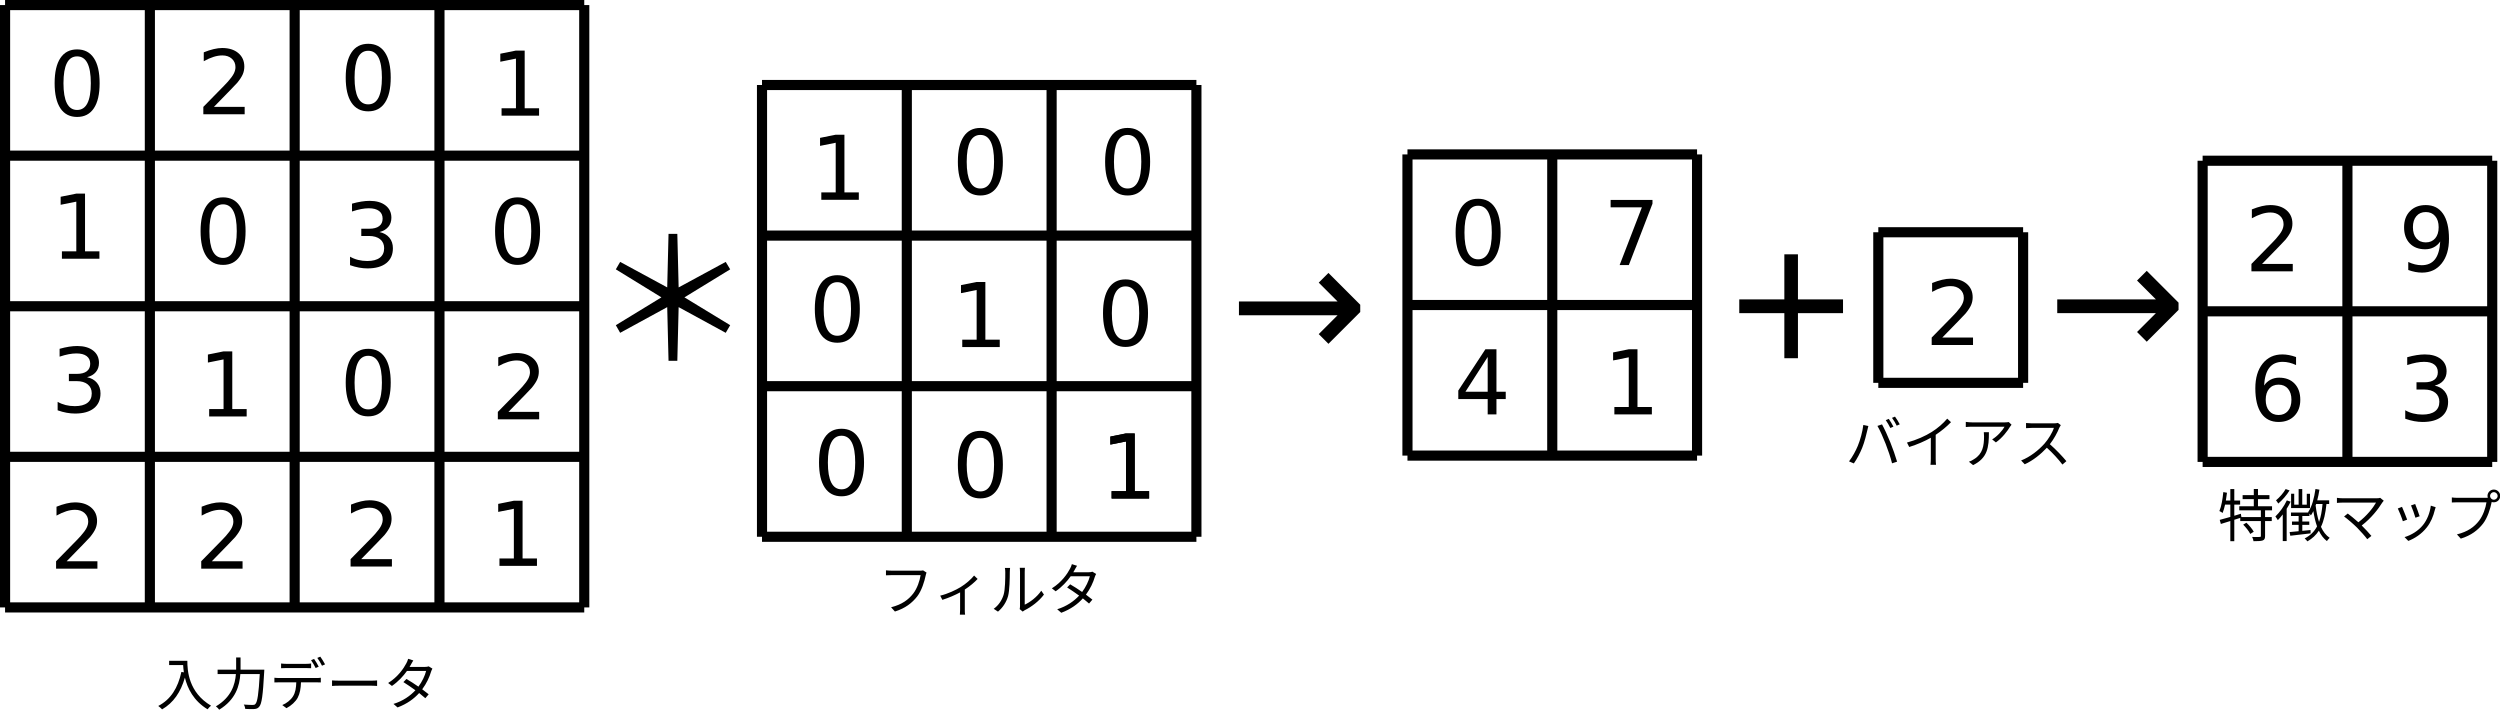
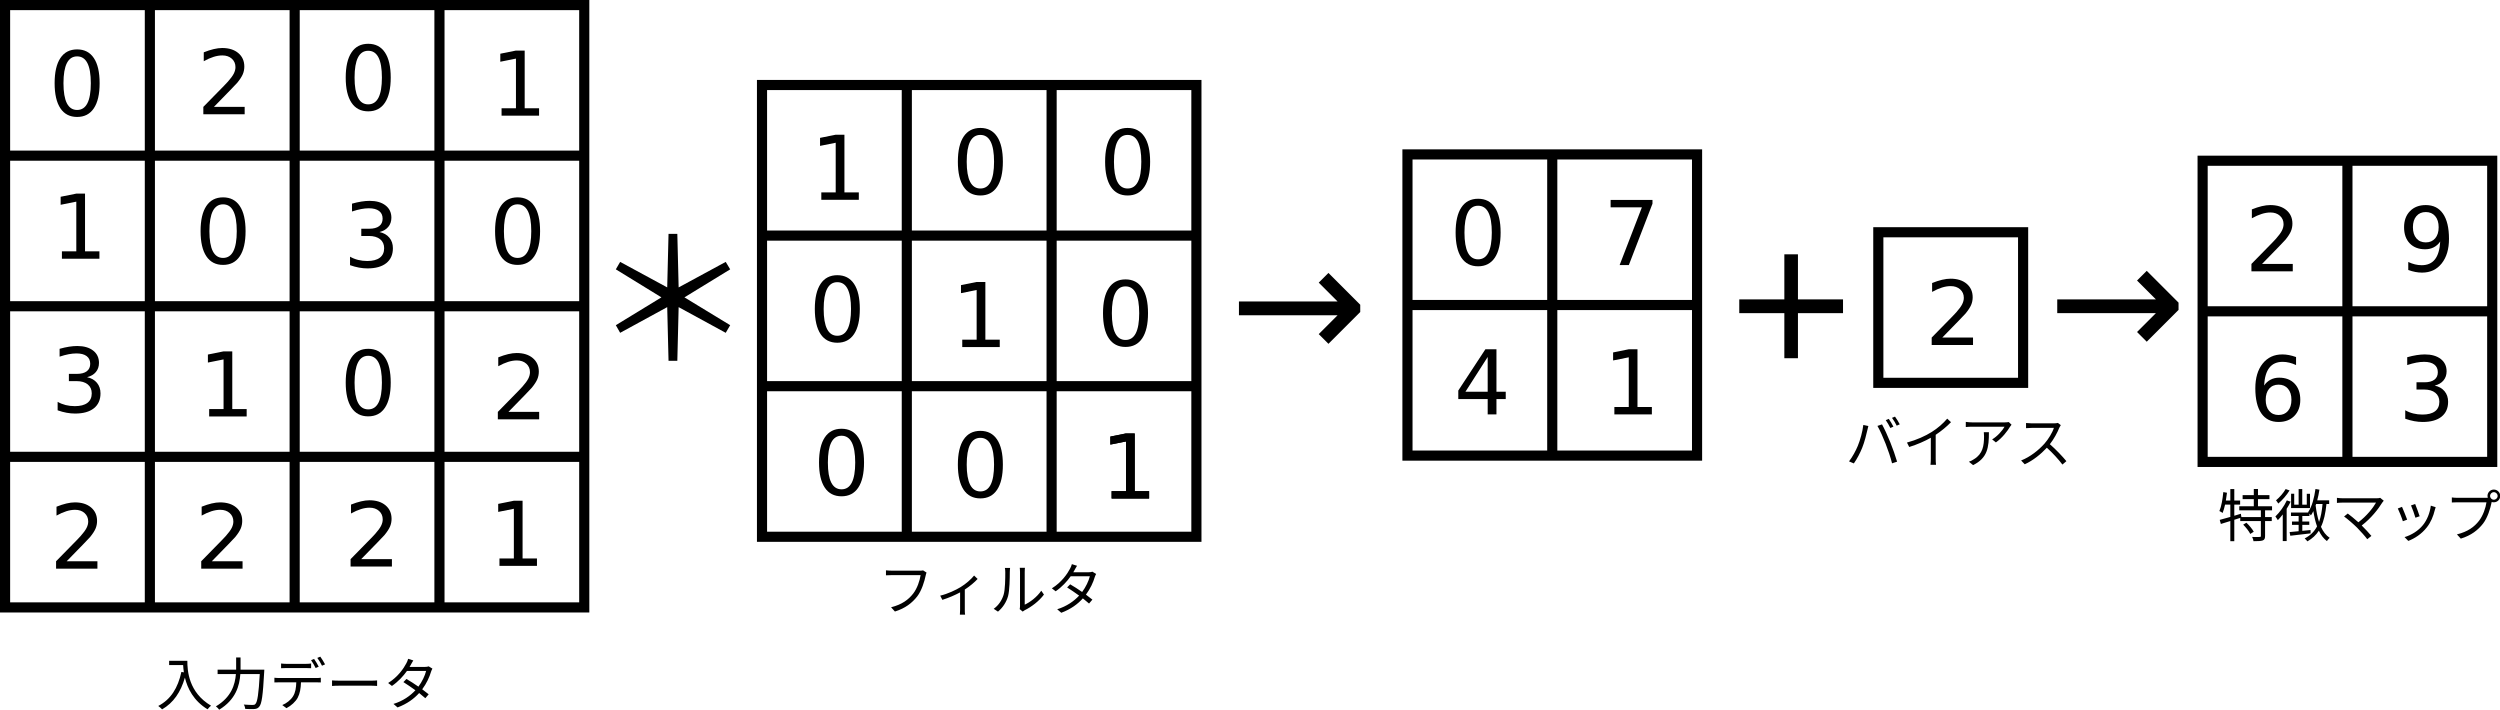
<svg xmlns="http://www.w3.org/2000/svg" width="3395.547" height="963.55" id="svg3006" version="1.1">
  <defs id="defs3008">
    </defs>
  <g id="layer1" transform="translate(1434.406,-72.71932)">
-     <path style="fill:none;stroke:#000000;stroke-width:13.767;stroke-miterlimit:4;stroke-opacity:1" d="m -640.859,79.603 -786.663,0 m 786.663,204.532 -786.663,0 m 786.663,204.532 -786.663,0 m 786.663,204.532 -786.663,0 m 786.663,204.532 -786.663,0 m 786.663,-818.13 0,818.13 m -196.666,-818.13 0,818.13 m -196.666,-818.13 0,818.13 m -196.666,-818.13 0,818.13 m -196.666,-818.13 0,818.13" id="rect3016" />
-     <path id="path3793" d="m 190.57,188.174 -589.998,0 m 589.998,204.532 -589.998,0 m 589.998,204.532 -589.998,0 m 589.998,204.532 -589.998,0 m 589.998,-613.597 0,613.597 m -196.666,-613.597 0,613.597 m -196.666,-613.597 0,613.597 m -196.666,-613.597 0,613.597" style="fill:none;stroke:#000000;stroke-width:13.767;stroke-miterlimit:4;stroke-opacity:1" />
-     <path style="fill:none;stroke:#000000;stroke-width:13.767;stroke-miterlimit:4;stroke-opacity:1" d="m 870.57,282.46 -393.332,0 m 393.332,204.532 -393.332,0 m 393.332,204.532 -393.332,0 m 393.332,-409.065 0,409.065 m -196.666,-409.065 0,409.065 m -196.666,-409.065 0,409.065" id="path3797" />
-     <text xml:space="preserve" style="font-size:121.302px;font-style:normal;font-weight:normal;fill:#000000;fill-opacity:1;stroke:none;font-family:Bitstream Vera Sans" x="-1368.216" y="229.846" id="text3801">
+     <path style="fill:none;stroke:#000000;stroke-width:13.767;stroke-miterlimit:4;stroke-opacity:1;stroke-dasharray:none;stroke-linecap:square" d="m -640.859,79.603 -786.663,0 m 786.663,204.532 -786.663,0 m 786.663,204.532 -786.663,0 m 786.663,204.532 -786.663,0 m 786.663,204.532 -786.663,0 m 786.663,-818.13 0,818.13 m -196.666,-818.13 0,818.13 m -196.666,-818.13 0,818.13 m -196.666,-818.13 0,818.13 m -196.666,-818.13 0,818.13" id="rect3016" />
+     <path id="path3793" d="m 190.57,188.174 -589.998,0 m 589.998,204.532 -589.998,0 m 589.998,204.532 -589.998,0 m 589.998,204.532 -589.998,0 m 589.998,-613.597 0,613.597 m -196.666,-613.597 0,613.597 m -196.666,-613.597 0,613.597 m -196.666,-613.597 0,613.597" style="fill:none;stroke:#000000;stroke-width:13.767;stroke-miterlimit:4;stroke-opacity:1;stroke-dasharray:none;stroke-linecap:square" />
+     <path style="fill:none;stroke:#000000;stroke-width:13.767;stroke-miterlimit:4;stroke-opacity:1;stroke-dasharray:none;stroke-linecap:square" d="m 870.57,282.46 -393.332,0 m 393.332,204.532 -393.332,0 m 393.332,204.532 -393.332,0 m 393.332,-409.065 0,409.065 m -196.666,-409.065 0,409.065 m -196.666,-409.065 0,409.065" id="path3797" />
+     <text xml:space="preserve" style="font-size:121.302px;font-style:normal;font-weight:normal;fill:#000000;fill-opacity:1;stroke:none;font-family:Bitstream Vera Sans;stroke-width:13.767;stroke-miterlimit:4;stroke-dasharray:none;stroke-linecap:square" x="-1368.216" y="229.846" id="text3801">
      <tspan id="tspan3803" x="-1368.216" y="229.846">0</tspan>
    </text>
-     <text xml:space="preserve" style="font-size:121.302px;font-style:normal;font-weight:normal;fill:#000000;fill-opacity:1;stroke:none;font-family:Bitstream Vera Sans" x="-1169.987" y="430.803" id="text3801-5">
+     <text xml:space="preserve" style="font-size:121.302px;font-style:normal;font-weight:normal;fill:#000000;fill-opacity:1;stroke:none;font-family:Bitstream Vera Sans;stroke-width:13.767;stroke-miterlimit:4;stroke-dasharray:none;stroke-linecap:square" x="-1169.987" y="430.803" id="text3801-5">
      <tspan id="tspan3803-7" x="-1169.987" y="430.803">0</tspan>
    </text>
-     <text id="text3830" y="636.518" x="-972.844" style="font-size:121.302px;font-style:normal;font-weight:normal;fill:#000000;fill-opacity:1;stroke:none;font-family:Bitstream Vera Sans" xml:space="preserve">
+     <text id="text3830" y="636.518" x="-972.844" style="font-size:121.302px;font-style:normal;font-weight:normal;fill:#000000;fill-opacity:1;stroke:none;font-family:Bitstream Vera Sans;stroke-width:13.767;stroke-miterlimit:4;stroke-dasharray:none;stroke-linecap:square" xml:space="preserve">
      <tspan y="636.518" x="-972.844" id="tspan3832">0</tspan>
    </text>
-     <text id="text3834" y="424.132" x="-1365.359" style="font-size:121.302px;font-style:normal;font-weight:normal;fill:#000000;fill-opacity:1;stroke:none;font-family:Bitstream Vera Sans" xml:space="preserve">
+     <text id="text3834" y="424.132" x="-1365.359" style="font-size:121.302px;font-style:normal;font-weight:normal;fill:#000000;fill-opacity:1;stroke:none;font-family:Bitstream Vera Sans;stroke-width:13.767;stroke-miterlimit:4;stroke-dasharray:none;stroke-linecap:square" xml:space="preserve">
      <tspan y="424.132" x="-1365.359" id="tspan3836">1</tspan>
    </text>
-     <text xml:space="preserve" style="font-size:121.302px;font-style:normal;font-weight:normal;fill:#000000;fill-opacity:1;stroke:none;font-family:Bitstream Vera Sans" x="-1165.359" y="638.417" id="text3838">
+     <text xml:space="preserve" style="font-size:121.302px;font-style:normal;font-weight:normal;fill:#000000;fill-opacity:1;stroke:none;font-family:Bitstream Vera Sans;stroke-width:13.767;stroke-miterlimit:4;stroke-dasharray:none;stroke-linecap:square" x="-1165.359" y="638.417" id="text3838">
      <tspan id="tspan3840" x="-1165.359" y="638.417">1</tspan>
    </text>
-     <text id="text3842" y="229.846" x="-768.216" style="font-size:121.302px;font-style:normal;font-weight:normal;fill:#000000;fill-opacity:1;stroke:none;font-family:Bitstream Vera Sans" xml:space="preserve">
+     <text id="text3842" y="229.846" x="-768.216" style="font-size:121.302px;font-style:normal;font-weight:normal;fill:#000000;fill-opacity:1;stroke:none;font-family:Bitstream Vera Sans;stroke-width:13.767;stroke-miterlimit:4;stroke-dasharray:none;stroke-linecap:square" xml:space="preserve">
      <tspan y="229.846" x="-768.216" id="tspan3844">1</tspan>
    </text>
-     <text xml:space="preserve" style="font-size:121.302px;font-style:normal;font-weight:normal;fill:#000000;fill-opacity:1;stroke:none;font-family:Bitstream Vera Sans" x="-333.931" y="344.132" id="text3846">
+     <text xml:space="preserve" style="font-size:121.302px;font-style:normal;font-weight:normal;fill:#000000;fill-opacity:1;stroke:none;font-family:Bitstream Vera Sans;stroke-width:13.767;stroke-miterlimit:4;stroke-dasharray:none;stroke-linecap:square" x="-333.931" y="344.132" id="text3846">
      <tspan id="tspan3848" x="-333.931" y="344.132">1</tspan>
    </text>
-     <text id="text3850" y="544.132" x="-142.502" style="font-size:121.302px;font-style:normal;font-weight:normal;fill:#000000;fill-opacity:1;stroke:none;font-family:Bitstream Vera Sans" xml:space="preserve">
+     <text id="text3850" y="544.132" x="-142.502" style="font-size:121.302px;font-style:normal;font-weight:normal;fill:#000000;fill-opacity:1;stroke:none;font-family:Bitstream Vera Sans;stroke-width:13.767;stroke-miterlimit:4;stroke-dasharray:none;stroke-linecap:square" xml:space="preserve">
      <tspan y="544.132" x="-142.502" id="tspan3852">1</tspan>
    </text>
-     <text xml:space="preserve" style="font-size:121.302px;font-style:normal;font-weight:normal;fill:#000000;fill-opacity:1;stroke:none;font-family:Bitstream Vera Sans" x="60.355" y="749.846" id="text3854">
+     <text xml:space="preserve" style="font-size:121.302px;font-style:normal;font-weight:normal;fill:#000000;fill-opacity:1;stroke:none;font-family:Bitstream Vera Sans;stroke-width:13.767;stroke-miterlimit:4;stroke-dasharray:none;stroke-linecap:square" x="60.355" y="749.846" id="text3854">
      <tspan id="tspan3856" x="60.355" y="749.846">1</tspan>
    </text>
-     <text id="text3858" y="749.846" x="60.355" style="font-size:121.302px;font-style:normal;font-weight:normal;fill:#000000;fill-opacity:1;stroke:none;font-family:Bitstream Vera Sans" xml:space="preserve">
+     <text id="text3858" y="749.846" x="60.355" style="font-size:121.302px;font-style:normal;font-weight:normal;fill:#000000;fill-opacity:1;stroke:none;font-family:Bitstream Vera Sans;stroke-width:13.767;stroke-miterlimit:4;stroke-dasharray:none;stroke-linecap:square" xml:space="preserve">
      <tspan y="749.846" x="60.355" id="tspan3860">1</tspan>
    </text>
-     <text id="text3862" y="222.232" x="-972.844" style="font-size:121.302px;font-style:normal;font-weight:normal;fill:#000000;fill-opacity:1;stroke:none;font-family:Bitstream Vera Sans" xml:space="preserve">
+     <text id="text3862" y="222.232" x="-972.844" style="font-size:121.302px;font-style:normal;font-weight:normal;fill:#000000;fill-opacity:1;stroke:none;font-family:Bitstream Vera Sans;stroke-width:13.767;stroke-miterlimit:4;stroke-dasharray:none;stroke-linecap:square" xml:space="preserve">
      <tspan y="222.232" x="-972.844" id="tspan3864">0</tspan>
    </text>
-     <text xml:space="preserve" style="font-size:121.302px;font-style:normal;font-weight:normal;fill:#000000;fill-opacity:1;stroke:none;font-family:Bitstream Vera Sans" x="-335.701" y="536.518" id="text3866">
+     <text xml:space="preserve" style="font-size:121.302px;font-style:normal;font-weight:normal;fill:#000000;fill-opacity:1;stroke:none;font-family:Bitstream Vera Sans;stroke-width:13.767;stroke-miterlimit:4;stroke-dasharray:none;stroke-linecap:square" x="-335.701" y="536.518" id="text3866">
      <tspan id="tspan3868" x="-335.701" y="536.518">0</tspan>
    </text>
-     <text id="text3870" y="745.089" x="-329.987" style="font-size:121.302px;font-style:normal;font-weight:normal;fill:#000000;fill-opacity:1;stroke:none;font-family:Bitstream Vera Sans" xml:space="preserve">
+     <text id="text3870" y="745.089" x="-329.987" style="font-size:121.302px;font-style:normal;font-weight:normal;fill:#000000;fill-opacity:1;stroke:none;font-family:Bitstream Vera Sans;stroke-width:13.767;stroke-miterlimit:4;stroke-dasharray:none;stroke-linecap:square" xml:space="preserve">
      <tspan y="745.089" x="-329.987" id="tspan3872">0</tspan>
    </text>
-     <text xml:space="preserve" style="font-size:121.302px;font-style:normal;font-weight:normal;fill:#000000;fill-opacity:1;stroke:none;font-family:Bitstream Vera Sans" x="-141.415" y="747.946" id="text3874">
+     <text xml:space="preserve" style="font-size:121.302px;font-style:normal;font-weight:normal;fill:#000000;fill-opacity:1;stroke:none;font-family:Bitstream Vera Sans;stroke-width:13.767;stroke-miterlimit:4;stroke-dasharray:none;stroke-linecap:square" x="-141.415" y="747.946" id="text3874">
      <tspan id="tspan3876" x="-141.415" y="747.946">0</tspan>
    </text>
-     <text id="text3878" y="542.232" x="55.727" style="font-size:121.302px;font-style:normal;font-weight:normal;fill:#000000;fill-opacity:1;stroke:none;font-family:Bitstream Vera Sans" xml:space="preserve">
+     <text id="text3878" y="542.232" x="55.727" style="font-size:121.302px;font-style:normal;font-weight:normal;fill:#000000;fill-opacity:1;stroke:none;font-family:Bitstream Vera Sans;stroke-width:13.767;stroke-miterlimit:4;stroke-dasharray:none;stroke-linecap:square" xml:space="preserve">
      <tspan y="542.232" x="55.727" id="tspan3880">0</tspan>
    </text>
-     <text xml:space="preserve" style="font-size:121.302px;font-style:normal;font-weight:normal;fill:#000000;fill-opacity:1;stroke:none;font-family:Bitstream Vera Sans" x="58.585" y="336.518" id="text3882">
+     <text xml:space="preserve" style="font-size:121.302px;font-style:normal;font-weight:normal;fill:#000000;fill-opacity:1;stroke:none;font-family:Bitstream Vera Sans;stroke-width:13.767;stroke-miterlimit:4;stroke-dasharray:none;stroke-linecap:square" x="58.585" y="336.518" id="text3882">
      <tspan id="tspan3884" x="58.585" y="336.518">0</tspan>
    </text>
-     <text id="text3886" y="336.518" x="-141.415" style="font-size:121.302px;font-style:normal;font-weight:normal;fill:#000000;fill-opacity:1;stroke:none;font-family:Bitstream Vera Sans" xml:space="preserve">
+     <text id="text3886" y="336.518" x="-141.415" style="font-size:121.302px;font-style:normal;font-weight:normal;fill:#000000;fill-opacity:1;stroke:none;font-family:Bitstream Vera Sans;stroke-width:13.767;stroke-miterlimit:4;stroke-dasharray:none;stroke-linecap:square" xml:space="preserve">
      <tspan y="336.518" x="-141.415" id="tspan3888">0</tspan>
    </text>
-     <text xml:space="preserve" style="font-size:121.302px;font-style:normal;font-weight:normal;fill:#000000;fill-opacity:1;stroke:none;font-family:Bitstream Vera Sans" x="-767.13" y="642.232" id="text3890">
+     <text xml:space="preserve" style="font-size:121.302px;font-style:normal;font-weight:normal;fill:#000000;fill-opacity:1;stroke:none;font-family:Bitstream Vera Sans;stroke-width:13.767;stroke-miterlimit:4;stroke-dasharray:none;stroke-linecap:square" x="-767.13" y="642.232" id="text3890">
      <tspan id="tspan3892" x="-767.13" y="642.232">2</tspan>
    </text>
-     <text xml:space="preserve" style="font-size:121.302px;font-style:normal;font-weight:normal;fill:#000000;fill-opacity:1;stroke:none;font-family:Bitstream Vera Sans" x="-769.987" y="430.803" id="text3894">
+     <text xml:space="preserve" style="font-size:121.302px;font-style:normal;font-weight:normal;fill:#000000;fill-opacity:1;stroke:none;font-family:Bitstream Vera Sans;stroke-width:13.767;stroke-miterlimit:4;stroke-dasharray:none;stroke-linecap:square" x="-769.987" y="430.803" id="text3894">
      <tspan id="tspan3896" x="-769.987" y="430.803">0</tspan>
    </text>
-     <text id="text3898" y="227.946" x="-1167.13" style="font-size:121.302px;font-style:normal;font-weight:normal;fill:#000000;fill-opacity:1;stroke:none;font-family:Bitstream Vera Sans" xml:space="preserve">
+     <text id="text3898" y="227.946" x="-1167.13" style="font-size:121.302px;font-style:normal;font-weight:normal;fill:#000000;fill-opacity:1;stroke:none;font-family:Bitstream Vera Sans;stroke-width:13.767;stroke-miterlimit:4;stroke-dasharray:none;stroke-linecap:square" xml:space="preserve">
      <tspan y="227.946" x="-1167.13" id="tspan3900">2</tspan>
    </text>
-     <text xml:space="preserve" style="font-size:121.302px;font-style:normal;font-weight:normal;fill:#000000;fill-opacity:1;stroke:none;font-family:Bitstream Vera Sans" x="-1367.13" y="845.089" id="text3902">
+     <text xml:space="preserve" style="font-size:121.302px;font-style:normal;font-weight:normal;fill:#000000;fill-opacity:1;stroke:none;font-family:Bitstream Vera Sans;stroke-width:13.767;stroke-miterlimit:4;stroke-dasharray:none;stroke-linecap:square" x="-1367.13" y="845.089" id="text3902">
      <tspan id="tspan3904" x="-1367.13" y="845.089">2</tspan>
    </text>
-     <text id="text3906" y="845.089" x="-1169.987" style="font-size:121.302px;font-style:normal;font-weight:normal;fill:#000000;fill-opacity:1;stroke:none;font-family:Bitstream Vera Sans" xml:space="preserve">
+     <text id="text3906" y="845.089" x="-1169.987" style="font-size:121.302px;font-style:normal;font-weight:normal;fill:#000000;fill-opacity:1;stroke:none;font-family:Bitstream Vera Sans;stroke-width:13.767;stroke-miterlimit:4;stroke-dasharray:none;stroke-linecap:square" xml:space="preserve">
      <tspan y="845.089" x="-1169.987" id="tspan3908">2</tspan>
    </text>
-     <text xml:space="preserve" style="font-size:121.302px;font-style:normal;font-weight:normal;fill:#000000;fill-opacity:1;stroke:none;font-family:Bitstream Vera Sans" x="-967.129" y="842.232" id="text3910">
+     <text xml:space="preserve" style="font-size:121.302px;font-style:normal;font-weight:normal;fill:#000000;fill-opacity:1;stroke:none;font-family:Bitstream Vera Sans;stroke-width:13.767;stroke-miterlimit:4;stroke-dasharray:none;stroke-linecap:square" x="-967.129" y="842.232" id="text3910">
      <tspan id="tspan3912" x="-967.129" y="842.232">2</tspan>
    </text>
-     <text id="text3914" y="841.275" x="-771.074" style="font-size:121.302px;font-style:normal;font-weight:normal;fill:#000000;fill-opacity:1;stroke:none;font-family:Bitstream Vera Sans" xml:space="preserve">
+     <text id="text3914" y="841.275" x="-771.074" style="font-size:121.302px;font-style:normal;font-weight:normal;fill:#000000;fill-opacity:1;stroke:none;font-family:Bitstream Vera Sans;stroke-width:13.767;stroke-miterlimit:4;stroke-dasharray:none;stroke-linecap:square" xml:space="preserve">
      <tspan y="841.275" x="-771.074" id="tspan3916">1</tspan>
    </text>
-     <text xml:space="preserve" style="font-size:121.302px;font-style:normal;font-weight:normal;fill:#000000;fill-opacity:1;stroke:none;font-family:Bitstream Vera Sans" x="-1365.359" y="632.703" id="text3918">
+     <text xml:space="preserve" style="font-size:121.302px;font-style:normal;font-weight:normal;fill:#000000;fill-opacity:1;stroke:none;font-family:Bitstream Vera Sans;stroke-width:13.767;stroke-miterlimit:4;stroke-dasharray:none;stroke-linecap:square" x="-1365.359" y="632.703" id="text3918">
      <tspan id="tspan3920" x="-1365.359" y="632.703">3</tspan>
    </text>
-     <text id="text3922" y="435.56" x="-968.216" style="font-size:121.302px;font-style:normal;font-weight:normal;fill:#000000;fill-opacity:1;stroke:none;font-family:Bitstream Vera Sans" xml:space="preserve">
+     <text id="text3922" y="435.56" x="-968.216" style="font-size:121.302px;font-style:normal;font-weight:normal;fill:#000000;fill-opacity:1;stroke:none;font-family:Bitstream Vera Sans;stroke-width:13.767;stroke-miterlimit:4;stroke-dasharray:none;stroke-linecap:square" xml:space="preserve">
      <tspan y="435.56" x="-968.216" id="tspan3924">3</tspan>
    </text>
-     <text id="text3926" y="432.703" x="534.641" style="font-size:121.302px;font-style:normal;font-weight:normal;fill:#000000;fill-opacity:1;stroke:none;font-family:Bitstream Vera Sans" xml:space="preserve">
+     <text id="text3926" y="432.703" x="534.641" style="font-size:121.302px;font-style:normal;font-weight:normal;fill:#000000;fill-opacity:1;stroke:none;font-family:Bitstream Vera Sans;stroke-width:13.767;stroke-miterlimit:4;stroke-dasharray:none;stroke-linecap:square" xml:space="preserve">
      <tspan y="432.703" x="534.641" id="tspan3928">0</tspan>
    </text>
-     <text xml:space="preserve" style="font-size:121.302px;font-style:normal;font-weight:normal;fill:#000000;fill-opacity:1;stroke:none;font-family:Bitstream Vera Sans" x="743.212" y="432.703" id="text3930">
+     <text xml:space="preserve" style="font-size:121.302px;font-style:normal;font-weight:normal;fill:#000000;fill-opacity:1;stroke:none;font-family:Bitstream Vera Sans;stroke-width:13.767;stroke-miterlimit:4;stroke-dasharray:none;stroke-linecap:square" x="743.212" y="432.703" id="text3930">
      <tspan id="tspan3932" x="743.212" y="432.703">7</tspan>
    </text>
-     <text id="text3010" y="562.124" x="-633.078" style="font-size:225.096px;font-style:normal;font-weight:normal;fill:#000000;fill-opacity:1;stroke:none;font-family:Bitstream Vera Sans" xml:space="preserve">
+     <text id="text3010" y="562.124" x="-633.078" style="font-size:225.096px;font-style:normal;font-weight:normal;fill:#000000;fill-opacity:1;stroke:none;font-family:Bitstream Vera Sans;stroke-width:13.767;stroke-miterlimit:4;stroke-dasharray:none;stroke-linecap:square" xml:space="preserve">
      <tspan y="562.124" x="-633.078" id="tspan3012">＊</tspan>
    </text>
-     <text xml:space="preserve" style="font-size:225.096px;font-style:normal;font-weight:normal;fill:#000000;fill-opacity:1;stroke:none;font-family:Bitstream Vera Sans" x="235.493" y="562.124" id="text3014">
+     <text xml:space="preserve" style="font-size:225.096px;font-style:normal;font-weight:normal;fill:#000000;fill-opacity:1;stroke:none;font-family:Bitstream Vera Sans;stroke-width:13.767;stroke-miterlimit:4;stroke-dasharray:none;stroke-linecap:square" x="235.493" y="562.124" id="text3014">
      <tspan id="tspan3016" x="235.493" y="562.124">→</tspan>
    </text>
-     <text xml:space="preserve" style="font-size:121.302px;font-style:normal;font-weight:normal;fill:#000000;fill-opacity:1;stroke:none;font-family:Bitstream Vera Sans" x="540.355" y="635.56" id="text3018">
+     <text xml:space="preserve" style="font-size:121.302px;font-style:normal;font-weight:normal;fill:#000000;fill-opacity:1;stroke:none;font-family:Bitstream Vera Sans;stroke-width:13.767;stroke-miterlimit:4;stroke-dasharray:none;stroke-linecap:square" x="540.355" y="635.56" id="text3018">
      <tspan id="tspan3020" x="540.355" y="635.56">4</tspan>
    </text>
-     <text id="text3022" y="635.56" x="743.212" style="font-size:121.302px;font-style:normal;font-weight:normal;fill:#000000;fill-opacity:1;stroke:none;font-family:Bitstream Vera Sans" xml:space="preserve">
+     <text id="text3022" y="635.56" x="743.212" style="font-size:121.302px;font-style:normal;font-weight:normal;fill:#000000;fill-opacity:1;stroke:none;font-family:Bitstream Vera Sans;stroke-width:13.767;stroke-miterlimit:4;stroke-dasharray:none;stroke-linecap:square" xml:space="preserve">
      <tspan y="635.56" x="743.212" id="tspan3024">1</tspan>
    </text>
-     <text id="text3026" y="559.267" x="904.065" style="font-size:225.096px;font-style:normal;font-weight:normal;fill:#000000;fill-opacity:1;stroke:none;font-family:Bitstream Vera Sans" xml:space="preserve">
+     <text id="text3026" y="559.267" x="904.065" style="font-size:225.096px;font-style:normal;font-weight:normal;fill:#000000;fill-opacity:1;stroke:none;font-family:Bitstream Vera Sans;stroke-width:13.767;stroke-miterlimit:4;stroke-dasharray:none;stroke-linecap:square" xml:space="preserve">
      <tspan y="559.267" x="904.065" id="tspan3028">+</tspan>
    </text>
-     <path id="path3030" d="m 1313.427,388.174 -196.666,0 m 196.666,204.532 -196.666,0 m 196.666,-204.532 0,204.532 m -196.666,-204.532 0,204.532" style="fill:none;stroke:#000000;stroke-width:13.767;stroke-miterlimit:4;stroke-opacity:1" />
-     <text xml:space="preserve" style="font-size:121.302px;font-style:normal;font-weight:normal;fill:#000000;fill-opacity:1;stroke:none;font-family:Bitstream Vera Sans" x="1180.355" y="541.275" id="text3034">
+     <path id="path3030" d="m 1313.427,388.174 -196.666,0 m 196.666,204.532 -196.666,0 m 196.666,-204.532 0,204.532 m -196.666,-204.532 0,204.532" style="fill:none;stroke:#000000;stroke-width:13.767;stroke-miterlimit:4;stroke-opacity:1;stroke-dasharray:none;stroke-linecap:square" />
+     <text xml:space="preserve" style="font-size:121.302px;font-style:normal;font-weight:normal;fill:#000000;fill-opacity:1;stroke:none;font-family:Bitstream Vera Sans;stroke-width:13.767;stroke-miterlimit:4;stroke-dasharray:none;stroke-linecap:square" x="1180.355" y="541.275" id="text3034">
      <tspan id="tspan3036" x="1180.355" y="541.275">2</tspan>
    </text>
-     <text id="text3038" y="559.267" x="1346.922" style="font-size:225.096px;font-style:normal;font-weight:normal;fill:#000000;fill-opacity:1;stroke:none;font-family:Bitstream Vera Sans" xml:space="preserve">
+     <text id="text3038" y="559.267" x="1346.922" style="font-size:225.096px;font-style:normal;font-weight:normal;fill:#000000;fill-opacity:1;stroke:none;font-family:Bitstream Vera Sans;stroke-width:13.767;stroke-miterlimit:4;stroke-dasharray:none;stroke-linecap:square" xml:space="preserve">
      <tspan y="559.267" x="1346.922" id="tspan3040">→</tspan>
    </text>
-     <path id="path3042" d="m 1950.57,291.031 -393.332,0 m 393.332,204.532 -393.332,0 m 393.332,204.532 -393.332,0 m 393.332,-409.065 0,409.065 m -196.666,-409.065 0,409.065 m -196.666,-409.065 0,409.065" style="fill:none;stroke:#000000;stroke-width:13.767;stroke-miterlimit:4;stroke-opacity:1" />
-     <text xml:space="preserve" style="font-size:121.302px;font-style:normal;font-weight:normal;fill:#000000;fill-opacity:1;stroke:none;font-family:Bitstream Vera Sans" x="1614.641" y="441.275" id="text3044">
+     <path id="path3042" d="m 1950.57,291.031 -393.332,0 m 393.332,204.532 -393.332,0 m 393.332,204.532 -393.332,0 m 393.332,-409.065 0,409.065 m -196.666,-409.065 0,409.065 m -196.666,-409.065 0,409.065" style="fill:none;stroke:#000000;stroke-width:13.767;stroke-miterlimit:4;stroke-opacity:1;stroke-dasharray:none;stroke-linecap:square" />
+     <text xml:space="preserve" style="font-size:121.302px;font-style:normal;font-weight:normal;fill:#000000;fill-opacity:1;stroke:none;font-family:Bitstream Vera Sans;stroke-width:13.767;stroke-miterlimit:4;stroke-dasharray:none;stroke-linecap:square" x="1614.641" y="441.275" id="text3044">
      <tspan id="tspan3046" x="1614.641" y="441.275">2</tspan>
    </text>
-     <text id="text3048" y="441.275" x="1823.212" style="font-size:121.302px;font-style:normal;font-weight:normal;fill:#000000;fill-opacity:1;stroke:none;font-family:Bitstream Vera Sans" xml:space="preserve">
+     <text id="text3048" y="441.275" x="1823.212" style="font-size:121.302px;font-style:normal;font-weight:normal;fill:#000000;fill-opacity:1;stroke:none;font-family:Bitstream Vera Sans;stroke-width:13.767;stroke-miterlimit:4;stroke-dasharray:none;stroke-linecap:square" xml:space="preserve">
      <tspan y="441.275" x="1823.212" id="tspan3050">9</tspan>
    </text>
-     <text id="text3052" y="644.132" x="1620.355" style="font-size:121.302px;font-style:normal;font-weight:normal;fill:#000000;fill-opacity:1;stroke:none;font-family:Bitstream Vera Sans" xml:space="preserve">
+     <text id="text3052" y="644.132" x="1620.355" style="font-size:121.302px;font-style:normal;font-weight:normal;fill:#000000;fill-opacity:1;stroke:none;font-family:Bitstream Vera Sans;stroke-width:13.767;stroke-miterlimit:4;stroke-dasharray:none;stroke-linecap:square" xml:space="preserve">
      <tspan y="644.132" x="1620.355" id="tspan3054">6</tspan>
    </text>
-     <text xml:space="preserve" style="font-size:121.302px;font-style:normal;font-weight:normal;fill:#000000;fill-opacity:1;stroke:none;font-family:Bitstream Vera Sans" x="1823.212" y="644.132" id="text3056">
+     <text xml:space="preserve" style="font-size:121.302px;font-style:normal;font-weight:normal;fill:#000000;fill-opacity:1;stroke:none;font-family:Bitstream Vera Sans;stroke-width:13.767;stroke-miterlimit:4;stroke-dasharray:none;stroke-linecap:square" x="1823.212" y="644.132" id="text3056">
      <tspan id="tspan3058" x="1823.212" y="644.132">3</tspan>
    </text>
    <text xml:space="preserve" style="font-size:40px;font-style:normal;font-weight:normal;fill:#000000;fill-opacity:1;stroke:none;font-family:Bitstream Vera Sans" x="177.143" y="926.182" id="text3062" transform="translate(-1434.406,72.71932)">
      <tspan id="tspan3064" x="177.143" y="926.182" />
    </text>
-     <text xml:space="preserve" style="font-size:76.982px;font-style:normal;font-weight:normal;fill:#000000;fill-opacity:1;stroke:none;font-family:Bitstream Vera Sans" x="-1222.228" y="1030.188" id="text3066">
+     <text xml:space="preserve" style="font-size:76.982px;font-style:normal;font-weight:normal;fill:#000000;fill-opacity:1;stroke:none;font-family:Bitstream Vera Sans;stroke-width:13.767;stroke-miterlimit:4;stroke-dasharray:none;stroke-linecap:square" x="-1222.228" y="1030.188" id="text3066">
      <tspan id="tspan3068" x="-1222.228" y="1030.188">入力データ</tspan>
    </text>
-     <text id="text3070" y="901.616" x="-242.228" style="font-size:76.982px;font-style:normal;font-weight:normal;fill:#000000;fill-opacity:1;stroke:none;font-family:Bitstream Vera Sans" xml:space="preserve">
+     <text id="text3070" y="901.616" x="-242.228" style="font-size:76.982px;font-style:normal;font-weight:normal;fill:#000000;fill-opacity:1;stroke:none;font-family:Bitstream Vera Sans;stroke-width:13.767;stroke-miterlimit:4;stroke-dasharray:none;stroke-linecap:square" xml:space="preserve">
      <tspan y="901.616" x="-242.228" id="tspan3072">フィルタ</tspan>
    </text>
-     <text xml:space="preserve" style="font-size:76.982px;font-style:normal;font-weight:normal;fill:#000000;fill-opacity:1;stroke:none;font-family:Bitstream Vera Sans" x="1072.058" y="701.616" id="text3074">
+     <text xml:space="preserve" style="font-size:76.982px;font-style:normal;font-weight:normal;fill:#000000;fill-opacity:1;stroke:none;font-family:Bitstream Vera Sans;stroke-width:13.767;stroke-miterlimit:4;stroke-dasharray:none;stroke-linecap:square" x="1072.058" y="701.616" id="text3074">
      <tspan id="tspan3076" x="1072.058" y="701.616">バイアス</tspan>
    </text>
-     <text id="text3078" y="801.616" x="1577.772" style="font-size:76.982px;font-style:normal;font-weight:normal;fill:#000000;fill-opacity:1;stroke:none;font-family:Bitstream Vera Sans" xml:space="preserve">
+     <text id="text3078" y="801.616" x="1577.772" style="font-size:76.982px;font-style:normal;font-weight:normal;fill:#000000;fill-opacity:1;stroke:none;font-family:Bitstream Vera Sans;stroke-width:13.767;stroke-miterlimit:4;stroke-dasharray:none;stroke-linecap:square" xml:space="preserve">
      <tspan y="801.616" x="1577.772" id="tspan3080">特徴マップ</tspan>
    </text>
  </g>
</svg>
